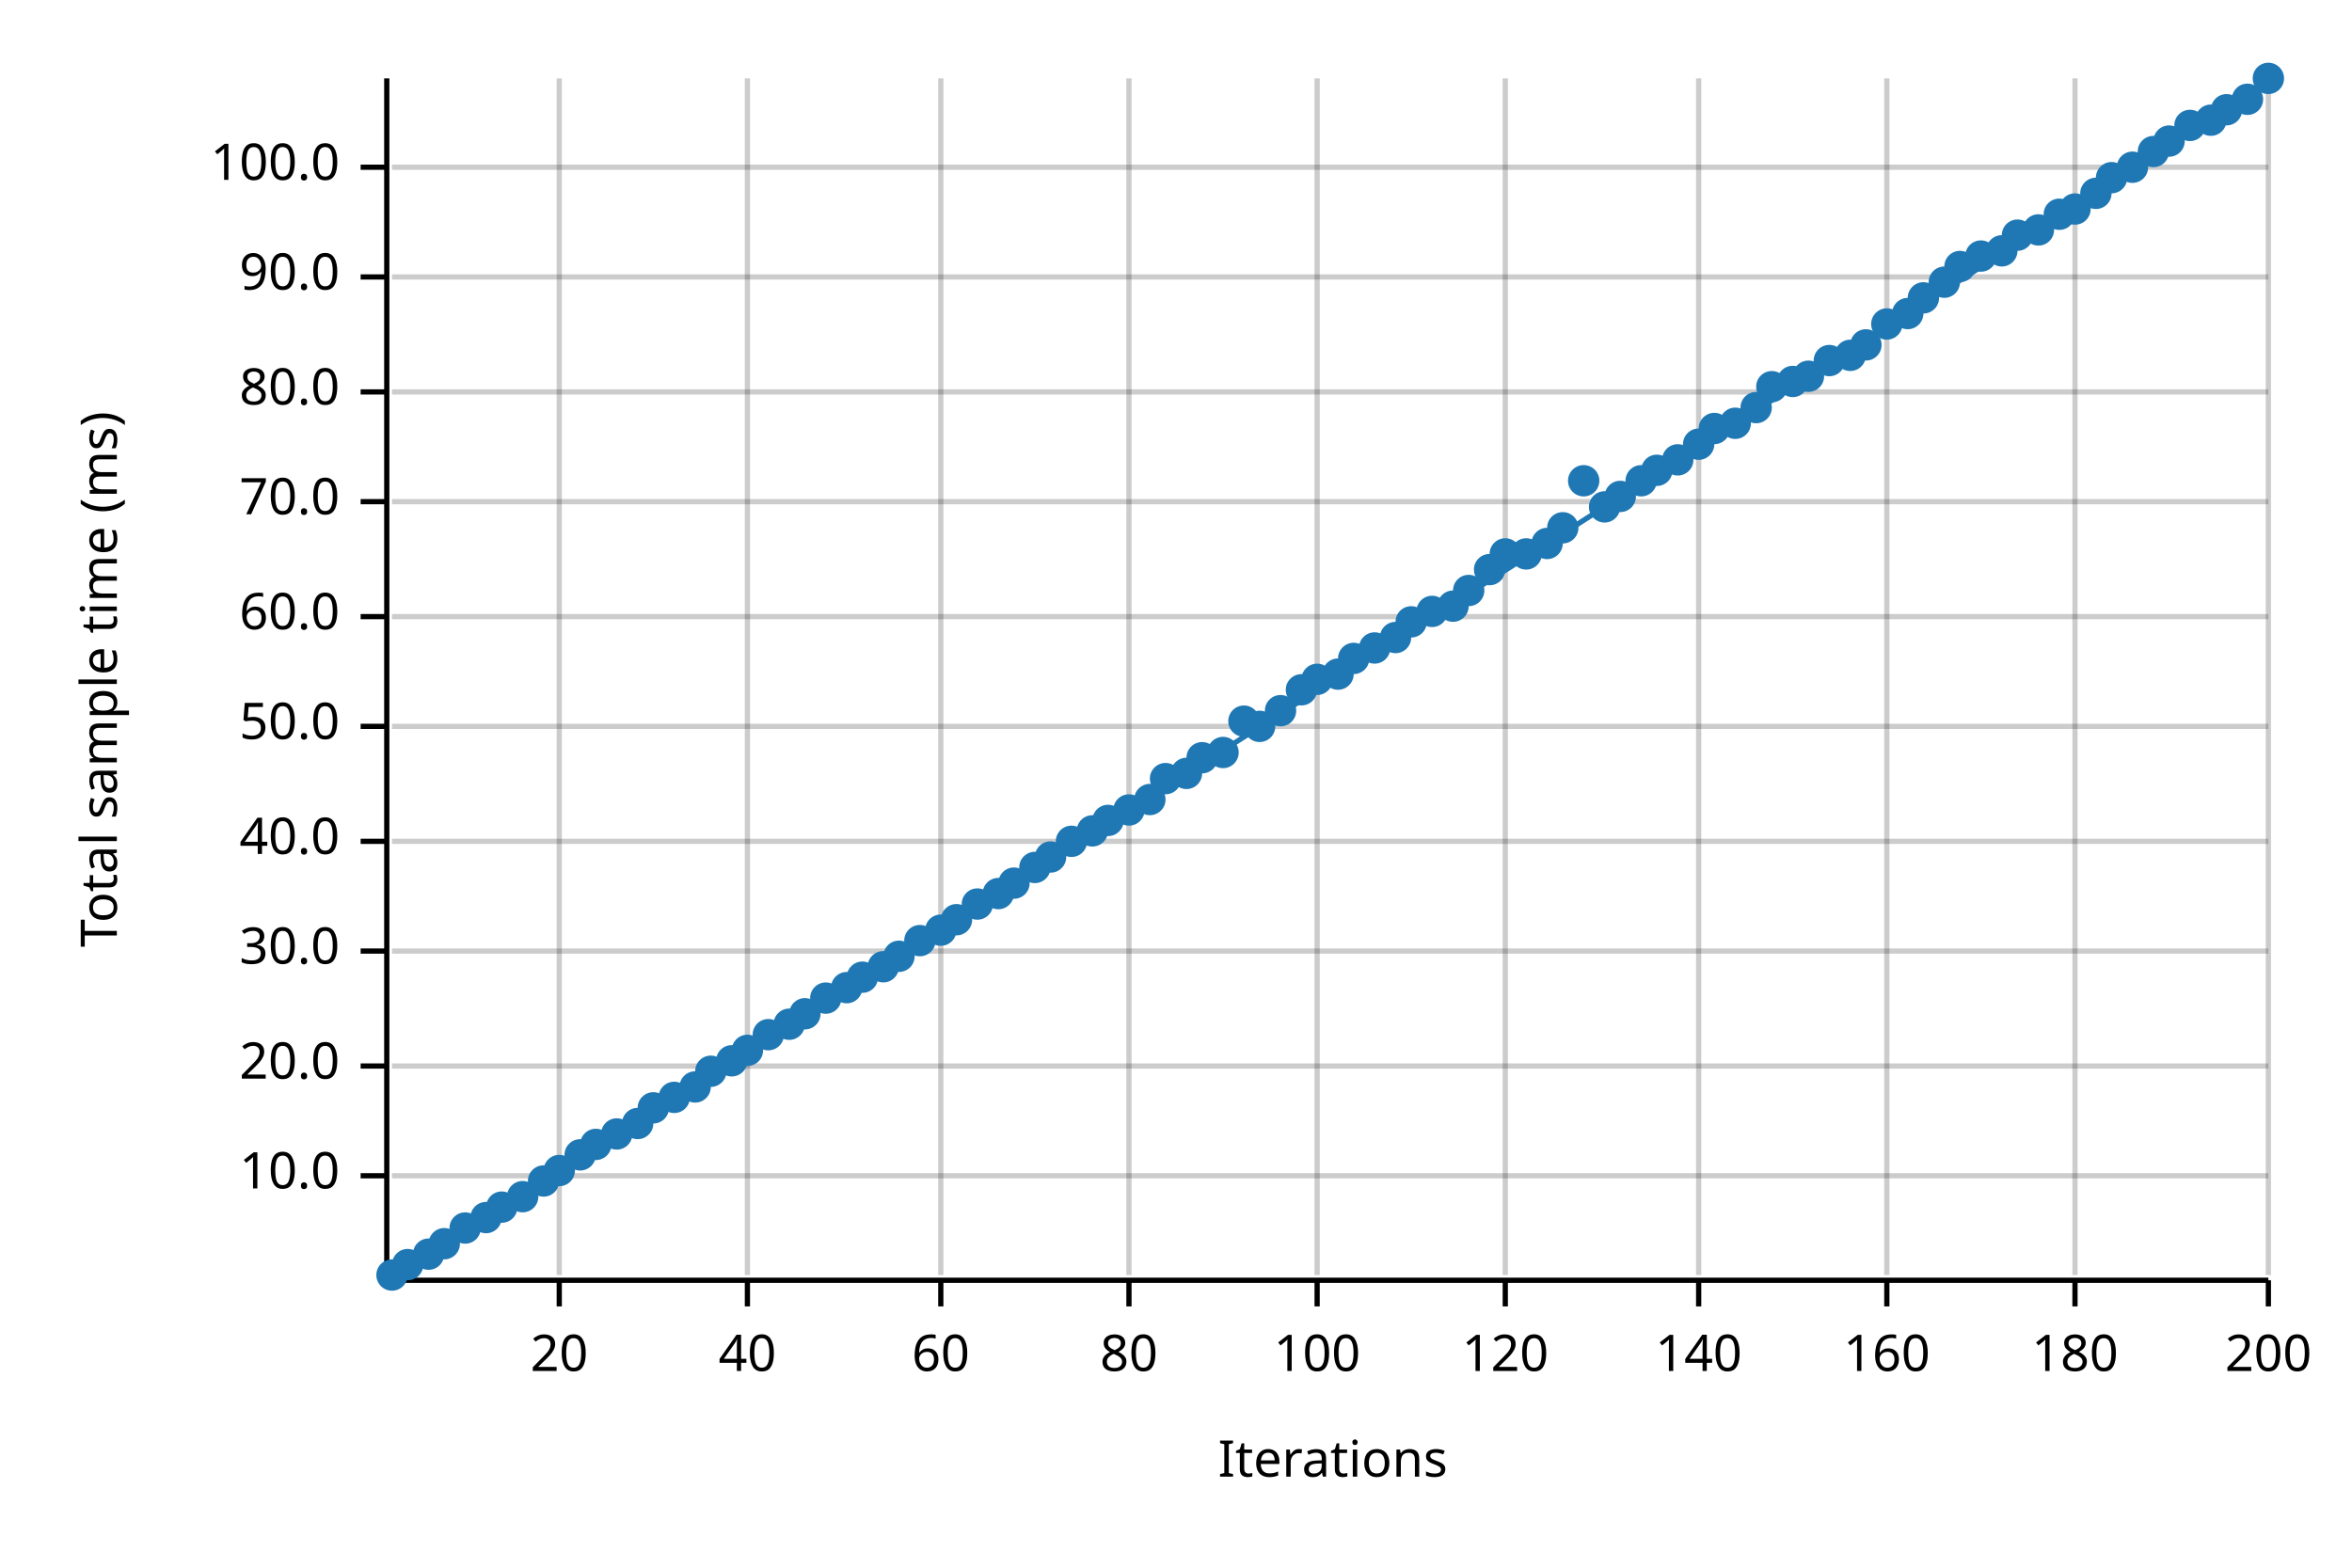
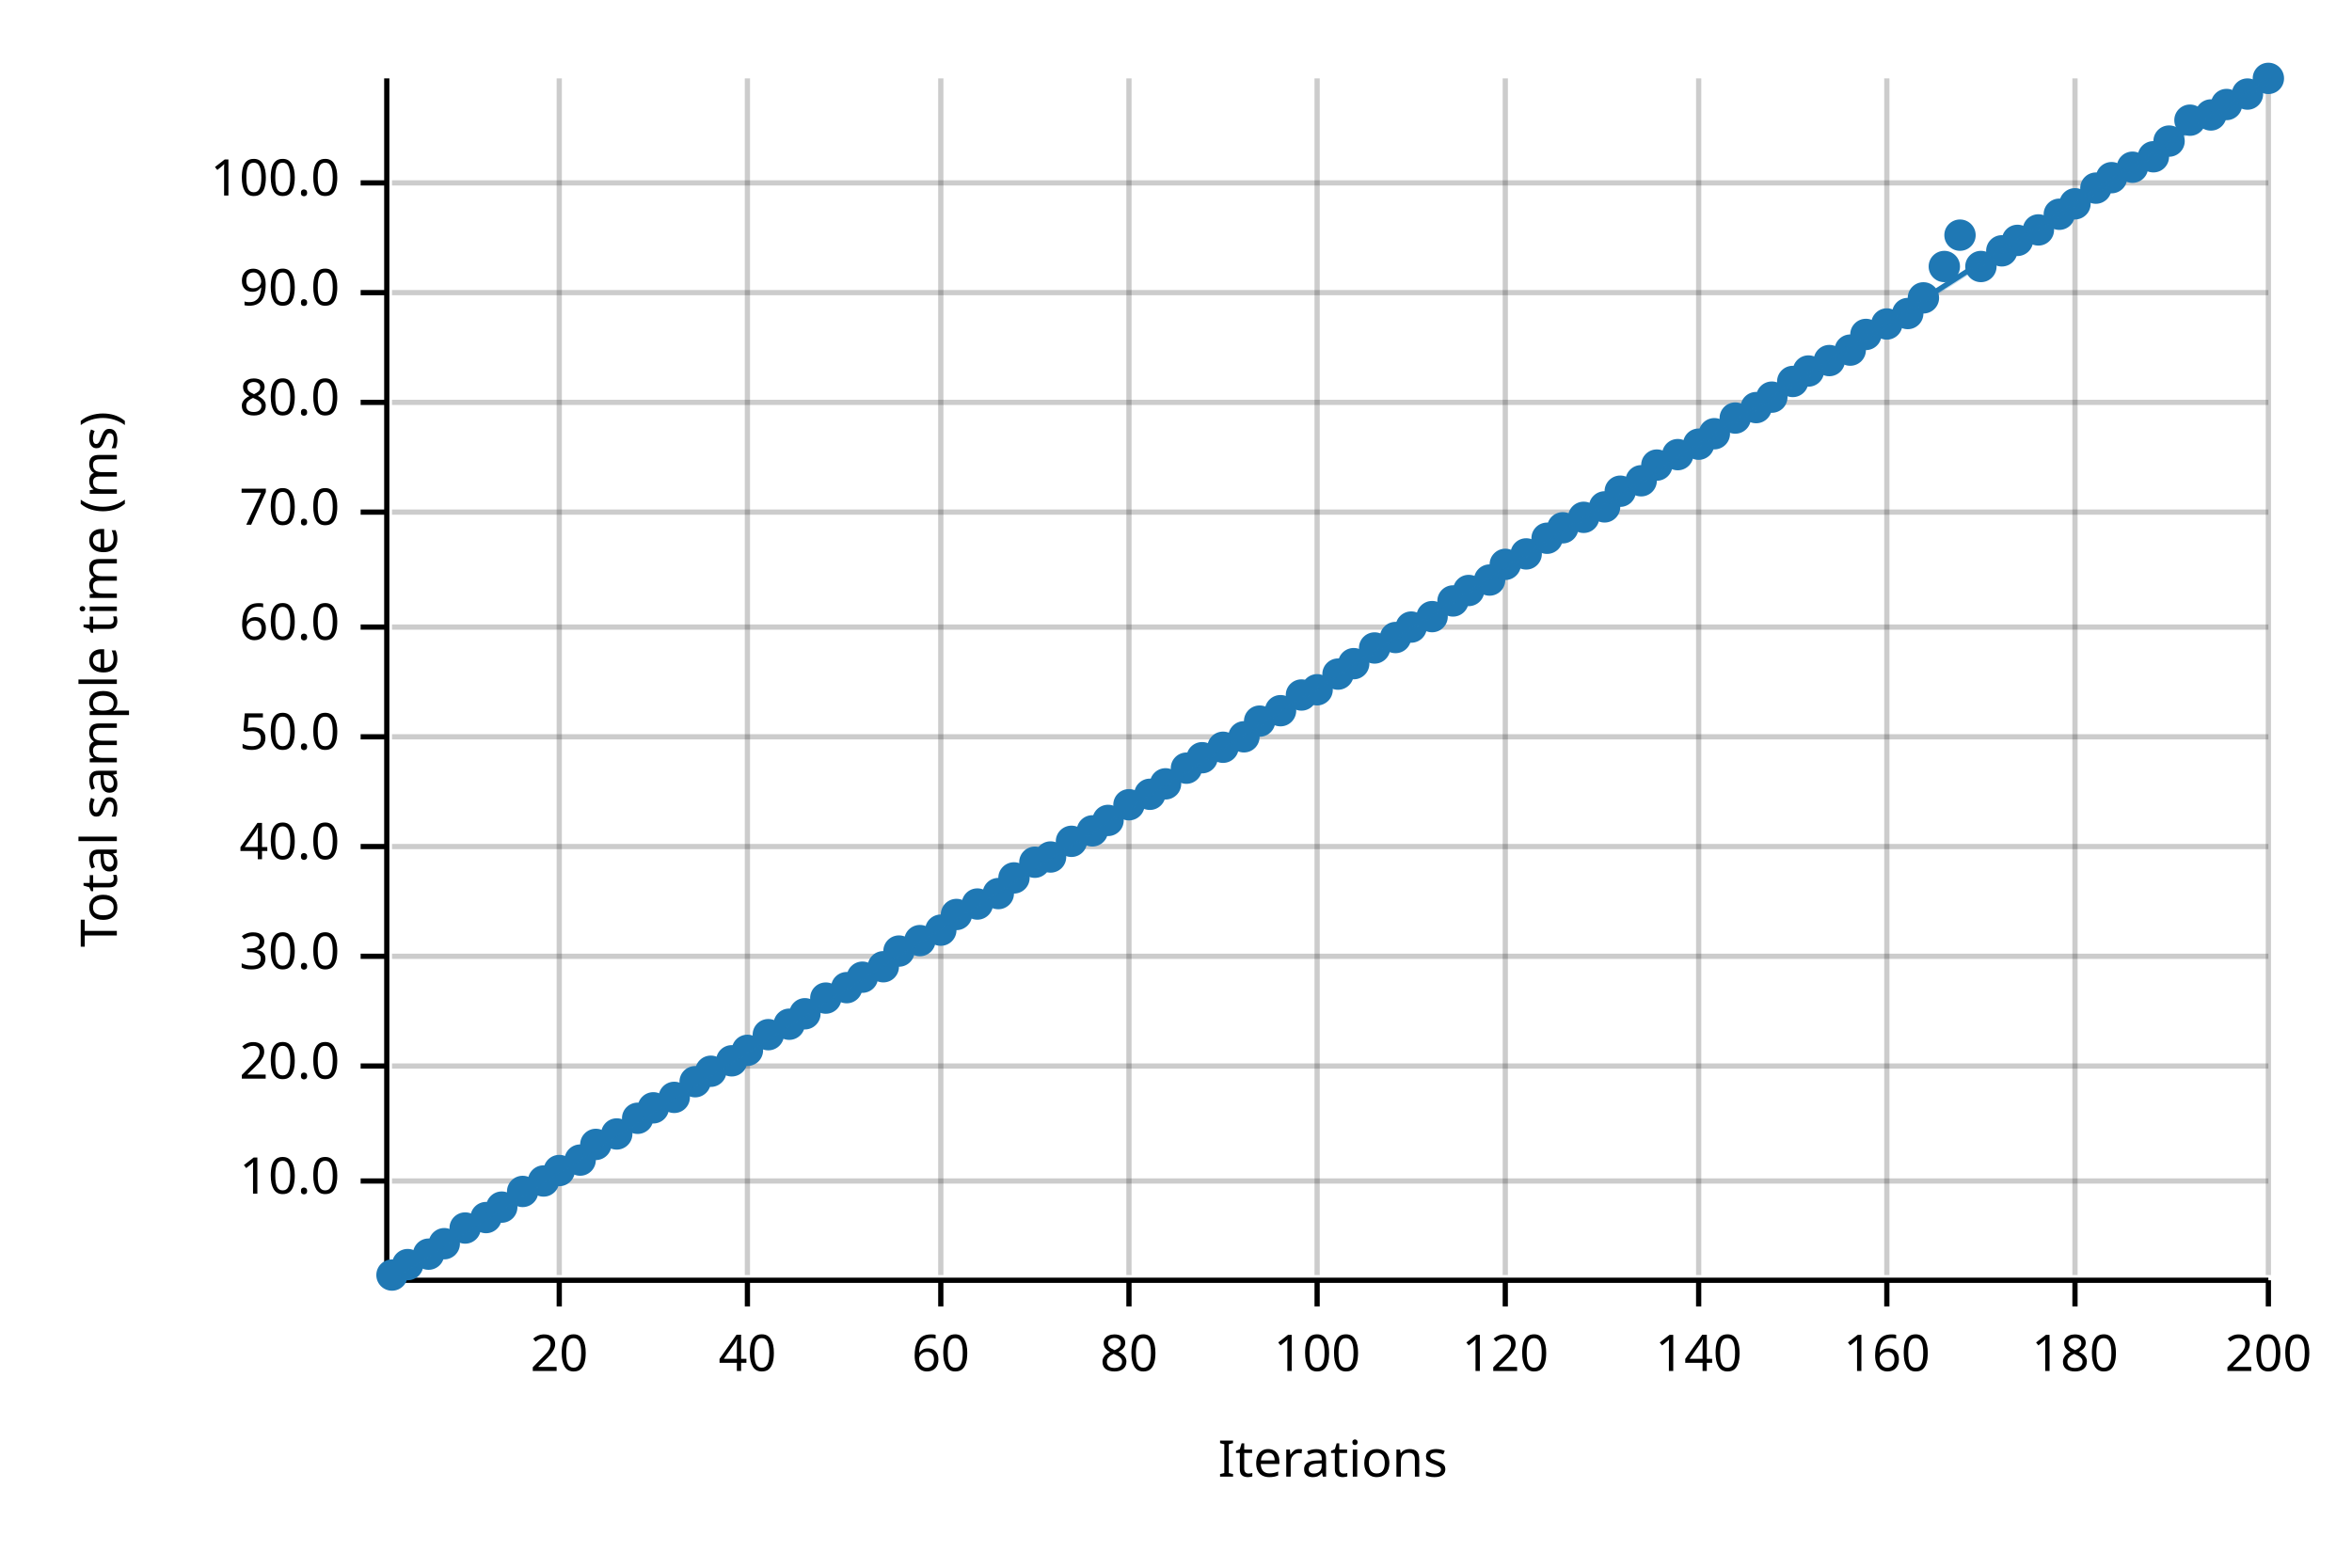
<svg xmlns="http://www.w3.org/2000/svg" width="450" height="300" viewBox="0 0 450 300">
  <text x="15" y="130" dy="0.76em" text-anchor="middle" font-family="sans-serif" font-size="9.677" opacity="1" fill="#000000" transform="rotate(270, 15, 130)">
Total sample time (ms)
</text>
  <text x="255" y="285" dy="-0.5ex" text-anchor="middle" font-family="sans-serif" font-size="9.677" opacity="1" fill="#000000">
Iterations
</text>
  <line opacity="0.2" stroke="#000000" stroke-width="1" x1="107" y1="244" x2="107" y2="15" />
  <line opacity="0.2" stroke="#000000" stroke-width="1" x1="143" y1="244" x2="143" y2="15" />
  <line opacity="0.2" stroke="#000000" stroke-width="1" x1="180" y1="244" x2="180" y2="15" />
  <line opacity="0.2" stroke="#000000" stroke-width="1" x1="216" y1="244" x2="216" y2="15" />
  <line opacity="0.2" stroke="#000000" stroke-width="1" x1="252" y1="244" x2="252" y2="15" />
  <line opacity="0.2" stroke="#000000" stroke-width="1" x1="288" y1="244" x2="288" y2="15" />
  <line opacity="0.2" stroke="#000000" stroke-width="1" x1="325" y1="244" x2="325" y2="15" />
  <line opacity="0.2" stroke="#000000" stroke-width="1" x1="361" y1="244" x2="361" y2="15" />
  <line opacity="0.2" stroke="#000000" stroke-width="1" x1="397" y1="244" x2="397" y2="15" />
  <line opacity="0.2" stroke="#000000" stroke-width="1" x1="434" y1="244" x2="434" y2="15" />
-   <line opacity="0.2" stroke="#000000" stroke-width="1" x1="75" y1="225" x2="434" y2="225" />
+   <line opacity="0.2" stroke="#000000" stroke-width="1" x1="75" y1="226" x2="434" y2="226" />
  <line opacity="0.2" stroke="#000000" stroke-width="1" x1="75" y1="204" x2="434" y2="204" />
-   <line opacity="0.2" stroke="#000000" stroke-width="1" x1="75" y1="182" x2="434" y2="182" />
-   <line opacity="0.2" stroke="#000000" stroke-width="1" x1="75" y1="161" x2="434" y2="161" />
-   <line opacity="0.2" stroke="#000000" stroke-width="1" x1="75" y1="139" x2="434" y2="139" />
-   <line opacity="0.2" stroke="#000000" stroke-width="1" x1="75" y1="118" x2="434" y2="118" />
-   <line opacity="0.2" stroke="#000000" stroke-width="1" x1="75" y1="96" x2="434" y2="96" />
-   <line opacity="0.2" stroke="#000000" stroke-width="1" x1="75" y1="75" x2="434" y2="75" />
-   <line opacity="0.2" stroke="#000000" stroke-width="1" x1="75" y1="53" x2="434" y2="53" />
-   <line opacity="0.2" stroke="#000000" stroke-width="1" x1="75" y1="32" x2="434" y2="32" />
+   <line opacity="0.2" stroke="#000000" stroke-width="1" x1="75" y1="183" x2="434" y2="183" />
+   <line opacity="0.2" stroke="#000000" stroke-width="1" x1="75" y1="162" x2="434" y2="162" />
+   <line opacity="0.2" stroke="#000000" stroke-width="1" x1="75" y1="141" x2="434" y2="141" />
+   <line opacity="0.2" stroke="#000000" stroke-width="1" x1="75" y1="120" x2="434" y2="120" />
+   <line opacity="0.2" stroke="#000000" stroke-width="1" x1="75" y1="98" x2="434" y2="98" />
+   <line opacity="0.2" stroke="#000000" stroke-width="1" x1="75" y1="77" x2="434" y2="77" />
+   <line opacity="0.2" stroke="#000000" stroke-width="1" x1="75" y1="56" x2="434" y2="56" />
+   <line opacity="0.2" stroke="#000000" stroke-width="1" x1="75" y1="35" x2="434" y2="35" />
  <polyline fill="none" opacity="1" stroke="#000000" stroke-width="1" points="74,15 74,244 " />
-   <text x="65" y="225" dy="0.5ex" text-anchor="end" font-family="sans-serif" font-size="9.677" opacity="1" fill="#000000">
+   <text x="65" y="226" dy="0.5ex" text-anchor="end" font-family="sans-serif" font-size="9.677" opacity="1" fill="#000000">
10.0
</text>
-   <polyline fill="none" opacity="1" stroke="#000000" stroke-width="1" points="69,225 74,225 " />
+   <polyline fill="none" opacity="1" stroke="#000000" stroke-width="1" points="69,226 74,226 " />
  <text x="65" y="204" dy="0.5ex" text-anchor="end" font-family="sans-serif" font-size="9.677" opacity="1" fill="#000000">
20.0
</text>
  <polyline fill="none" opacity="1" stroke="#000000" stroke-width="1" points="69,204 74,204 " />
-   <text x="65" y="182" dy="0.5ex" text-anchor="end" font-family="sans-serif" font-size="9.677" opacity="1" fill="#000000">
+   <text x="65" y="183" dy="0.5ex" text-anchor="end" font-family="sans-serif" font-size="9.677" opacity="1" fill="#000000">
30.0
</text>
-   <polyline fill="none" opacity="1" stroke="#000000" stroke-width="1" points="69,182 74,182 " />
-   <text x="65" y="161" dy="0.5ex" text-anchor="end" font-family="sans-serif" font-size="9.677" opacity="1" fill="#000000">
+   <polyline fill="none" opacity="1" stroke="#000000" stroke-width="1" points="69,183 74,183 " />
+   <text x="65" y="162" dy="0.5ex" text-anchor="end" font-family="sans-serif" font-size="9.677" opacity="1" fill="#000000">
40.0
</text>
-   <polyline fill="none" opacity="1" stroke="#000000" stroke-width="1" points="69,161 74,161 " />
-   <text x="65" y="139" dy="0.5ex" text-anchor="end" font-family="sans-serif" font-size="9.677" opacity="1" fill="#000000">
+   <polyline fill="none" opacity="1" stroke="#000000" stroke-width="1" points="69,162 74,162 " />
+   <text x="65" y="141" dy="0.5ex" text-anchor="end" font-family="sans-serif" font-size="9.677" opacity="1" fill="#000000">
50.0
</text>
-   <polyline fill="none" opacity="1" stroke="#000000" stroke-width="1" points="69,139 74,139 " />
-   <text x="65" y="118" dy="0.5ex" text-anchor="end" font-family="sans-serif" font-size="9.677" opacity="1" fill="#000000">
+   <polyline fill="none" opacity="1" stroke="#000000" stroke-width="1" points="69,141 74,141 " />
+   <text x="65" y="120" dy="0.5ex" text-anchor="end" font-family="sans-serif" font-size="9.677" opacity="1" fill="#000000">
60.0
</text>
-   <polyline fill="none" opacity="1" stroke="#000000" stroke-width="1" points="69,118 74,118 " />
-   <text x="65" y="96" dy="0.5ex" text-anchor="end" font-family="sans-serif" font-size="9.677" opacity="1" fill="#000000">
+   <polyline fill="none" opacity="1" stroke="#000000" stroke-width="1" points="69,120 74,120 " />
+   <text x="65" y="98" dy="0.5ex" text-anchor="end" font-family="sans-serif" font-size="9.677" opacity="1" fill="#000000">
70.0
</text>
-   <polyline fill="none" opacity="1" stroke="#000000" stroke-width="1" points="69,96 74,96 " />
-   <text x="65" y="75" dy="0.5ex" text-anchor="end" font-family="sans-serif" font-size="9.677" opacity="1" fill="#000000">
+   <polyline fill="none" opacity="1" stroke="#000000" stroke-width="1" points="69,98 74,98 " />
+   <text x="65" y="77" dy="0.5ex" text-anchor="end" font-family="sans-serif" font-size="9.677" opacity="1" fill="#000000">
80.0
</text>
-   <polyline fill="none" opacity="1" stroke="#000000" stroke-width="1" points="69,75 74,75 " />
-   <text x="65" y="53" dy="0.5ex" text-anchor="end" font-family="sans-serif" font-size="9.677" opacity="1" fill="#000000">
+   <polyline fill="none" opacity="1" stroke="#000000" stroke-width="1" points="69,77 74,77 " />
+   <text x="65" y="56" dy="0.5ex" text-anchor="end" font-family="sans-serif" font-size="9.677" opacity="1" fill="#000000">
90.0
</text>
-   <polyline fill="none" opacity="1" stroke="#000000" stroke-width="1" points="69,53 74,53 " />
-   <text x="65" y="32" dy="0.5ex" text-anchor="end" font-family="sans-serif" font-size="9.677" opacity="1" fill="#000000">
+   <polyline fill="none" opacity="1" stroke="#000000" stroke-width="1" points="69,56 74,56 " />
+   <text x="65" y="35" dy="0.5ex" text-anchor="end" font-family="sans-serif" font-size="9.677" opacity="1" fill="#000000">
100.0
</text>
-   <polyline fill="none" opacity="1" stroke="#000000" stroke-width="1" points="69,32 74,32 " />
+   <polyline fill="none" opacity="1" stroke="#000000" stroke-width="1" points="69,35 74,35 " />
  <polyline fill="none" opacity="1" stroke="#000000" stroke-width="1" points="75,245 434,245 " />
  <text x="107" y="255" dy="0.76em" text-anchor="middle" font-family="sans-serif" font-size="9.677" opacity="1" fill="#000000">
20
</text>
  <polyline fill="none" opacity="1" stroke="#000000" stroke-width="1" points="107,245 107,250 " />
  <text x="143" y="255" dy="0.76em" text-anchor="middle" font-family="sans-serif" font-size="9.677" opacity="1" fill="#000000">
40
</text>
  <polyline fill="none" opacity="1" stroke="#000000" stroke-width="1" points="143,245 143,250 " />
  <text x="180" y="255" dy="0.76em" text-anchor="middle" font-family="sans-serif" font-size="9.677" opacity="1" fill="#000000">
60
</text>
  <polyline fill="none" opacity="1" stroke="#000000" stroke-width="1" points="180,245 180,250 " />
  <text x="216" y="255" dy="0.76em" text-anchor="middle" font-family="sans-serif" font-size="9.677" opacity="1" fill="#000000">
80
</text>
  <polyline fill="none" opacity="1" stroke="#000000" stroke-width="1" points="216,245 216,250 " />
  <text x="252" y="255" dy="0.76em" text-anchor="middle" font-family="sans-serif" font-size="9.677" opacity="1" fill="#000000">
100
</text>
  <polyline fill="none" opacity="1" stroke="#000000" stroke-width="1" points="252,245 252,250 " />
  <text x="288" y="255" dy="0.76em" text-anchor="middle" font-family="sans-serif" font-size="9.677" opacity="1" fill="#000000">
120
</text>
  <polyline fill="none" opacity="1" stroke="#000000" stroke-width="1" points="288,245 288,250 " />
  <text x="325" y="255" dy="0.76em" text-anchor="middle" font-family="sans-serif" font-size="9.677" opacity="1" fill="#000000">
140
</text>
  <polyline fill="none" opacity="1" stroke="#000000" stroke-width="1" points="325,245 325,250 " />
  <text x="361" y="255" dy="0.76em" text-anchor="middle" font-family="sans-serif" font-size="9.677" opacity="1" fill="#000000">
160
</text>
  <polyline fill="none" opacity="1" stroke="#000000" stroke-width="1" points="361,245 361,250 " />
  <text x="397" y="255" dy="0.76em" text-anchor="middle" font-family="sans-serif" font-size="9.677" opacity="1" fill="#000000">
180
</text>
  <polyline fill="none" opacity="1" stroke="#000000" stroke-width="1" points="397,245 397,250 " />
  <text x="434" y="255" dy="0.76em" text-anchor="middle" font-family="sans-serif" font-size="9.677" opacity="1" fill="#000000">
200
</text>
  <polyline fill="none" opacity="1" stroke="#000000" stroke-width="1" points="434,245 434,250 " />
  <circle cx="75" cy="244" r="3" opacity="1" fill="#1F78B4" stroke="none" stroke-width="1" />
  <circle cx="78" cy="242" r="3" opacity="1" fill="#1F78B4" stroke="none" stroke-width="1" />
  <circle cx="82" cy="240" r="3" opacity="1" fill="#1F78B4" stroke="none" stroke-width="1" />
  <circle cx="85" cy="238" r="3" opacity="1" fill="#1F78B4" stroke="none" stroke-width="1" />
  <circle cx="89" cy="235" r="3" opacity="1" fill="#1F78B4" stroke="none" stroke-width="1" />
  <circle cx="93" cy="233" r="3" opacity="1" fill="#1F78B4" stroke="none" stroke-width="1" />
  <circle cx="96" cy="231" r="3" opacity="1" fill="#1F78B4" stroke="none" stroke-width="1" />
-   <circle cx="100" cy="229" r="3" opacity="1" fill="#1F78B4" stroke="none" stroke-width="1" />
+   <circle cx="100" cy="228" r="3" opacity="1" fill="#1F78B4" stroke="none" stroke-width="1" />
  <circle cx="104" cy="226" r="3" opacity="1" fill="#1F78B4" stroke="none" stroke-width="1" />
  <circle cx="107" cy="224" r="3" opacity="1" fill="#1F78B4" stroke="none" stroke-width="1" />
-   <circle cx="111" cy="221" r="3" opacity="1" fill="#1F78B4" stroke="none" stroke-width="1" />
+   <circle cx="111" cy="222" r="3" opacity="1" fill="#1F78B4" stroke="none" stroke-width="1" />
  <circle cx="114" cy="219" r="3" opacity="1" fill="#1F78B4" stroke="none" stroke-width="1" />
  <circle cx="118" cy="217" r="3" opacity="1" fill="#1F78B4" stroke="none" stroke-width="1" />
-   <circle cx="122" cy="215" r="3" opacity="1" fill="#1F78B4" stroke="none" stroke-width="1" />
+   <circle cx="122" cy="214" r="3" opacity="1" fill="#1F78B4" stroke="none" stroke-width="1" />
  <circle cx="125" cy="212" r="3" opacity="1" fill="#1F78B4" stroke="none" stroke-width="1" />
  <circle cx="129" cy="210" r="3" opacity="1" fill="#1F78B4" stroke="none" stroke-width="1" />
-   <circle cx="133" cy="208" r="3" opacity="1" fill="#1F78B4" stroke="none" stroke-width="1" />
+   <circle cx="133" cy="207" r="3" opacity="1" fill="#1F78B4" stroke="none" stroke-width="1" />
  <circle cx="136" cy="205" r="3" opacity="1" fill="#1F78B4" stroke="none" stroke-width="1" />
  <circle cx="140" cy="203" r="3" opacity="1" fill="#1F78B4" stroke="none" stroke-width="1" />
  <circle cx="143" cy="201" r="3" opacity="1" fill="#1F78B4" stroke="none" stroke-width="1" />
  <circle cx="147" cy="198" r="3" opacity="1" fill="#1F78B4" stroke="none" stroke-width="1" />
  <circle cx="151" cy="196" r="3" opacity="1" fill="#1F78B4" stroke="none" stroke-width="1" />
  <circle cx="154" cy="194" r="3" opacity="1" fill="#1F78B4" stroke="none" stroke-width="1" />
  <circle cx="158" cy="191" r="3" opacity="1" fill="#1F78B4" stroke="none" stroke-width="1" />
  <circle cx="162" cy="189" r="3" opacity="1" fill="#1F78B4" stroke="none" stroke-width="1" />
  <circle cx="165" cy="187" r="3" opacity="1" fill="#1F78B4" stroke="none" stroke-width="1" />
  <circle cx="169" cy="185" r="3" opacity="1" fill="#1F78B4" stroke="none" stroke-width="1" />
-   <circle cx="172" cy="183" r="3" opacity="1" fill="#1F78B4" stroke="none" stroke-width="1" />
+   <circle cx="172" cy="182" r="3" opacity="1" fill="#1F78B4" stroke="none" stroke-width="1" />
  <circle cx="176" cy="180" r="3" opacity="1" fill="#1F78B4" stroke="none" stroke-width="1" />
  <circle cx="180" cy="178" r="3" opacity="1" fill="#1F78B4" stroke="none" stroke-width="1" />
-   <circle cx="183" cy="176" r="3" opacity="1" fill="#1F78B4" stroke="none" stroke-width="1" />
+   <circle cx="183" cy="175" r="3" opacity="1" fill="#1F78B4" stroke="none" stroke-width="1" />
  <circle cx="187" cy="173" r="3" opacity="1" fill="#1F78B4" stroke="none" stroke-width="1" />
  <circle cx="191" cy="171" r="3" opacity="1" fill="#1F78B4" stroke="none" stroke-width="1" />
-   <circle cx="194" cy="169" r="3" opacity="1" fill="#1F78B4" stroke="none" stroke-width="1" />
-   <circle cx="198" cy="166" r="3" opacity="1" fill="#1F78B4" stroke="none" stroke-width="1" />
+   <circle cx="194" cy="168" r="3" opacity="1" fill="#1F78B4" stroke="none" stroke-width="1" />
+   <circle cx="198" cy="165" r="3" opacity="1" fill="#1F78B4" stroke="none" stroke-width="1" />
  <circle cx="201" cy="164" r="3" opacity="1" fill="#1F78B4" stroke="none" stroke-width="1" />
  <circle cx="205" cy="161" r="3" opacity="1" fill="#1F78B4" stroke="none" stroke-width="1" />
  <circle cx="209" cy="159" r="3" opacity="1" fill="#1F78B4" stroke="none" stroke-width="1" />
  <circle cx="212" cy="157" r="3" opacity="1" fill="#1F78B4" stroke="none" stroke-width="1" />
-   <circle cx="216" cy="155" r="3" opacity="1" fill="#1F78B4" stroke="none" stroke-width="1" />
-   <circle cx="220" cy="153" r="3" opacity="1" fill="#1F78B4" stroke="none" stroke-width="1" />
-   <circle cx="223" cy="149" r="3" opacity="1" fill="#1F78B4" stroke="none" stroke-width="1" />
-   <circle cx="227" cy="148" r="3" opacity="1" fill="#1F78B4" stroke="none" stroke-width="1" />
+   <circle cx="216" cy="154" r="3" opacity="1" fill="#1F78B4" stroke="none" stroke-width="1" />
+   <circle cx="220" cy="152" r="3" opacity="1" fill="#1F78B4" stroke="none" stroke-width="1" />
+   <circle cx="223" cy="150" r="3" opacity="1" fill="#1F78B4" stroke="none" stroke-width="1" />
+   <circle cx="227" cy="147" r="3" opacity="1" fill="#1F78B4" stroke="none" stroke-width="1" />
  <circle cx="230" cy="145" r="3" opacity="1" fill="#1F78B4" stroke="none" stroke-width="1" />
-   <circle cx="234" cy="144" r="3" opacity="1" fill="#1F78B4" stroke="none" stroke-width="1" />
-   <circle cx="238" cy="138" r="3" opacity="1" fill="#1F78B4" stroke="none" stroke-width="1" />
-   <circle cx="241" cy="139" r="3" opacity="1" fill="#1F78B4" stroke="none" stroke-width="1" />
+   <circle cx="234" cy="143" r="3" opacity="1" fill="#1F78B4" stroke="none" stroke-width="1" />
+   <circle cx="238" cy="141" r="3" opacity="1" fill="#1F78B4" stroke="none" stroke-width="1" />
+   <circle cx="241" cy="138" r="3" opacity="1" fill="#1F78B4" stroke="none" stroke-width="1" />
  <circle cx="245" cy="136" r="3" opacity="1" fill="#1F78B4" stroke="none" stroke-width="1" />
-   <circle cx="249" cy="132" r="3" opacity="1" fill="#1F78B4" stroke="none" stroke-width="1" />
-   <circle cx="252" cy="130" r="3" opacity="1" fill="#1F78B4" stroke="none" stroke-width="1" />
+   <circle cx="249" cy="133" r="3" opacity="1" fill="#1F78B4" stroke="none" stroke-width="1" />
+   <circle cx="252" cy="132" r="3" opacity="1" fill="#1F78B4" stroke="none" stroke-width="1" />
  <circle cx="256" cy="129" r="3" opacity="1" fill="#1F78B4" stroke="none" stroke-width="1" />
-   <circle cx="259" cy="126" r="3" opacity="1" fill="#1F78B4" stroke="none" stroke-width="1" />
+   <circle cx="259" cy="127" r="3" opacity="1" fill="#1F78B4" stroke="none" stroke-width="1" />
  <circle cx="263" cy="124" r="3" opacity="1" fill="#1F78B4" stroke="none" stroke-width="1" />
  <circle cx="267" cy="122" r="3" opacity="1" fill="#1F78B4" stroke="none" stroke-width="1" />
-   <circle cx="270" cy="119" r="3" opacity="1" fill="#1F78B4" stroke="none" stroke-width="1" />
-   <circle cx="274" cy="117" r="3" opacity="1" fill="#1F78B4" stroke="none" stroke-width="1" />
-   <circle cx="278" cy="116" r="3" opacity="1" fill="#1F78B4" stroke="none" stroke-width="1" />
+   <circle cx="270" cy="120" r="3" opacity="1" fill="#1F78B4" stroke="none" stroke-width="1" />
+   <circle cx="274" cy="118" r="3" opacity="1" fill="#1F78B4" stroke="none" stroke-width="1" />
+   <circle cx="278" cy="115" r="3" opacity="1" fill="#1F78B4" stroke="none" stroke-width="1" />
  <circle cx="281" cy="113" r="3" opacity="1" fill="#1F78B4" stroke="none" stroke-width="1" />
-   <circle cx="285" cy="109" r="3" opacity="1" fill="#1F78B4" stroke="none" stroke-width="1" />
-   <circle cx="288" cy="106" r="3" opacity="1" fill="#1F78B4" stroke="none" stroke-width="1" />
+   <circle cx="285" cy="111" r="3" opacity="1" fill="#1F78B4" stroke="none" stroke-width="1" />
+   <circle cx="288" cy="108" r="3" opacity="1" fill="#1F78B4" stroke="none" stroke-width="1" />
  <circle cx="292" cy="106" r="3" opacity="1" fill="#1F78B4" stroke="none" stroke-width="1" />
-   <circle cx="296" cy="104" r="3" opacity="1" fill="#1F78B4" stroke="none" stroke-width="1" />
+   <circle cx="296" cy="103" r="3" opacity="1" fill="#1F78B4" stroke="none" stroke-width="1" />
  <circle cx="299" cy="101" r="3" opacity="1" fill="#1F78B4" stroke="none" stroke-width="1" />
-   <circle cx="303" cy="92" r="3" opacity="1" fill="#1F78B4" stroke="none" stroke-width="1" />
+   <circle cx="303" cy="99" r="3" opacity="1" fill="#1F78B4" stroke="none" stroke-width="1" />
  <circle cx="307" cy="97" r="3" opacity="1" fill="#1F78B4" stroke="none" stroke-width="1" />
-   <circle cx="310" cy="95" r="3" opacity="1" fill="#1F78B4" stroke="none" stroke-width="1" />
+   <circle cx="310" cy="94" r="3" opacity="1" fill="#1F78B4" stroke="none" stroke-width="1" />
  <circle cx="314" cy="92" r="3" opacity="1" fill="#1F78B4" stroke="none" stroke-width="1" />
-   <circle cx="317" cy="90" r="3" opacity="1" fill="#1F78B4" stroke="none" stroke-width="1" />
-   <circle cx="321" cy="88" r="3" opacity="1" fill="#1F78B4" stroke="none" stroke-width="1" />
+   <circle cx="317" cy="89" r="3" opacity="1" fill="#1F78B4" stroke="none" stroke-width="1" />
+   <circle cx="321" cy="87" r="3" opacity="1" fill="#1F78B4" stroke="none" stroke-width="1" />
  <circle cx="325" cy="85" r="3" opacity="1" fill="#1F78B4" stroke="none" stroke-width="1" />
-   <circle cx="328" cy="82" r="3" opacity="1" fill="#1F78B4" stroke="none" stroke-width="1" />
-   <circle cx="332" cy="81" r="3" opacity="1" fill="#1F78B4" stroke="none" stroke-width="1" />
+   <circle cx="328" cy="83" r="3" opacity="1" fill="#1F78B4" stroke="none" stroke-width="1" />
+   <circle cx="332" cy="80" r="3" opacity="1" fill="#1F78B4" stroke="none" stroke-width="1" />
  <circle cx="336" cy="78" r="3" opacity="1" fill="#1F78B4" stroke="none" stroke-width="1" />
-   <circle cx="339" cy="74" r="3" opacity="1" fill="#1F78B4" stroke="none" stroke-width="1" />
+   <circle cx="339" cy="76" r="3" opacity="1" fill="#1F78B4" stroke="none" stroke-width="1" />
  <circle cx="343" cy="73" r="3" opacity="1" fill="#1F78B4" stroke="none" stroke-width="1" />
-   <circle cx="346" cy="72" r="3" opacity="1" fill="#1F78B4" stroke="none" stroke-width="1" />
+   <circle cx="346" cy="71" r="3" opacity="1" fill="#1F78B4" stroke="none" stroke-width="1" />
  <circle cx="350" cy="69" r="3" opacity="1" fill="#1F78B4" stroke="none" stroke-width="1" />
-   <circle cx="354" cy="68" r="3" opacity="1" fill="#1F78B4" stroke="none" stroke-width="1" />
-   <circle cx="357" cy="66" r="3" opacity="1" fill="#1F78B4" stroke="none" stroke-width="1" />
+   <circle cx="354" cy="67" r="3" opacity="1" fill="#1F78B4" stroke="none" stroke-width="1" />
+   <circle cx="357" cy="64" r="3" opacity="1" fill="#1F78B4" stroke="none" stroke-width="1" />
  <circle cx="361" cy="62" r="3" opacity="1" fill="#1F78B4" stroke="none" stroke-width="1" />
  <circle cx="365" cy="60" r="3" opacity="1" fill="#1F78B4" stroke="none" stroke-width="1" />
  <circle cx="368" cy="57" r="3" opacity="1" fill="#1F78B4" stroke="none" stroke-width="1" />
-   <circle cx="372" cy="54" r="3" opacity="1" fill="#1F78B4" stroke="none" stroke-width="1" />
-   <circle cx="375" cy="51" r="3" opacity="1" fill="#1F78B4" stroke="none" stroke-width="1" />
-   <circle cx="379" cy="49" r="3" opacity="1" fill="#1F78B4" stroke="none" stroke-width="1" />
+   <circle cx="372" cy="51" r="3" opacity="1" fill="#1F78B4" stroke="none" stroke-width="1" />
+   <circle cx="375" cy="45" r="3" opacity="1" fill="#1F78B4" stroke="none" stroke-width="1" />
+   <circle cx="379" cy="51" r="3" opacity="1" fill="#1F78B4" stroke="none" stroke-width="1" />
  <circle cx="383" cy="48" r="3" opacity="1" fill="#1F78B4" stroke="none" stroke-width="1" />
-   <circle cx="386" cy="45" r="3" opacity="1" fill="#1F78B4" stroke="none" stroke-width="1" />
+   <circle cx="386" cy="46" r="3" opacity="1" fill="#1F78B4" stroke="none" stroke-width="1" />
  <circle cx="390" cy="44" r="3" opacity="1" fill="#1F78B4" stroke="none" stroke-width="1" />
  <circle cx="394" cy="41" r="3" opacity="1" fill="#1F78B4" stroke="none" stroke-width="1" />
-   <circle cx="397" cy="40" r="3" opacity="1" fill="#1F78B4" stroke="none" stroke-width="1" />
-   <circle cx="401" cy="37" r="3" opacity="1" fill="#1F78B4" stroke="none" stroke-width="1" />
+   <circle cx="397" cy="39" r="3" opacity="1" fill="#1F78B4" stroke="none" stroke-width="1" />
+   <circle cx="401" cy="36" r="3" opacity="1" fill="#1F78B4" stroke="none" stroke-width="1" />
  <circle cx="404" cy="34" r="3" opacity="1" fill="#1F78B4" stroke="none" stroke-width="1" />
  <circle cx="408" cy="32" r="3" opacity="1" fill="#1F78B4" stroke="none" stroke-width="1" />
-   <circle cx="412" cy="29" r="3" opacity="1" fill="#1F78B4" stroke="none" stroke-width="1" />
+   <circle cx="412" cy="30" r="3" opacity="1" fill="#1F78B4" stroke="none" stroke-width="1" />
  <circle cx="415" cy="27" r="3" opacity="1" fill="#1F78B4" stroke="none" stroke-width="1" />
-   <circle cx="419" cy="24" r="3" opacity="1" fill="#1F78B4" stroke="none" stroke-width="1" />
-   <circle cx="423" cy="23" r="3" opacity="1" fill="#1F78B4" stroke="none" stroke-width="1" />
-   <circle cx="426" cy="21" r="3" opacity="1" fill="#1F78B4" stroke="none" stroke-width="1" />
-   <circle cx="430" cy="19" r="3" opacity="1" fill="#1F78B4" stroke="none" stroke-width="1" />
+   <circle cx="419" cy="23" r="3" opacity="1" fill="#1F78B4" stroke="none" stroke-width="1" />
+   <circle cx="423" cy="22" r="3" opacity="1" fill="#1F78B4" stroke="none" stroke-width="1" />
+   <circle cx="426" cy="20" r="3" opacity="1" fill="#1F78B4" stroke="none" stroke-width="1" />
+   <circle cx="430" cy="18" r="3" opacity="1" fill="#1F78B4" stroke="none" stroke-width="1" />
  <circle cx="434" cy="15" r="3" opacity="1" fill="#1F78B4" stroke="none" stroke-width="1" />
-   <polyline fill="none" opacity="1" stroke="#1F78B4" stroke-width="1" points="75,245 434,16 " />
+   <polyline fill="none" opacity="1" stroke="#1F78B4" stroke-width="1" points="75,245 434,15 " />
  <polygon opacity="0.25" fill="#1F78B4" points="75,245 434,16 434,15 " />
</svg>
